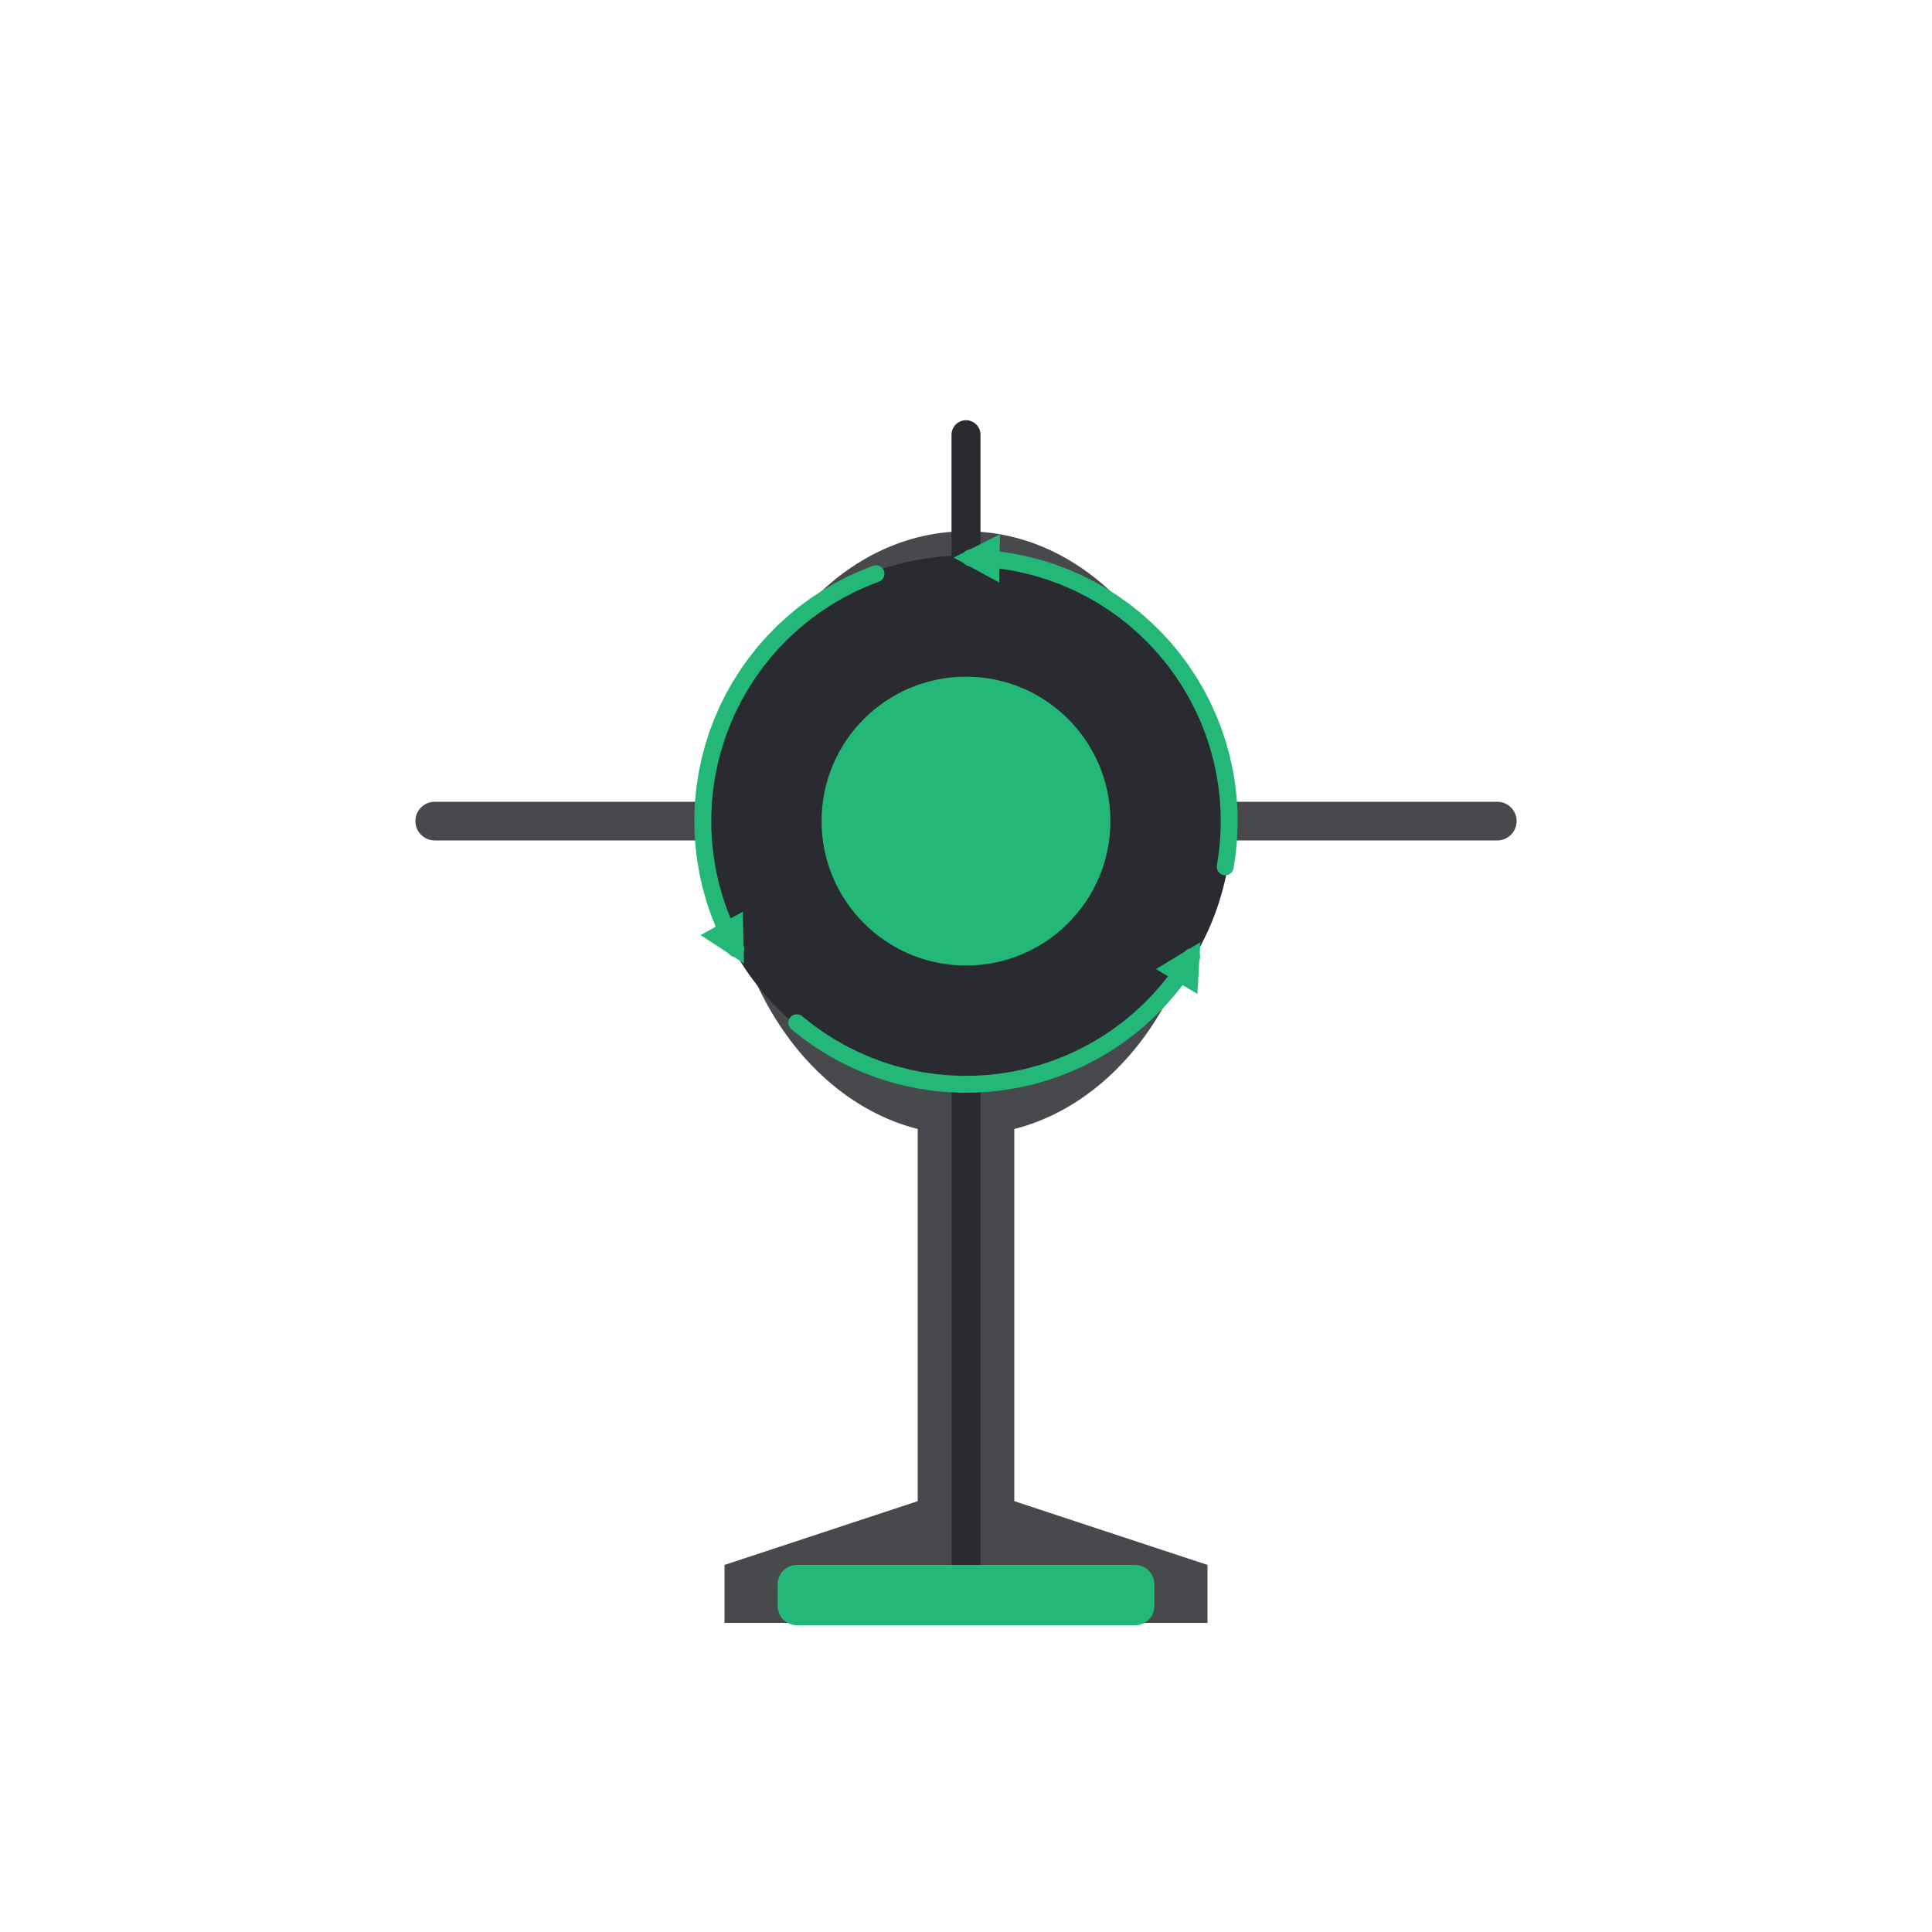
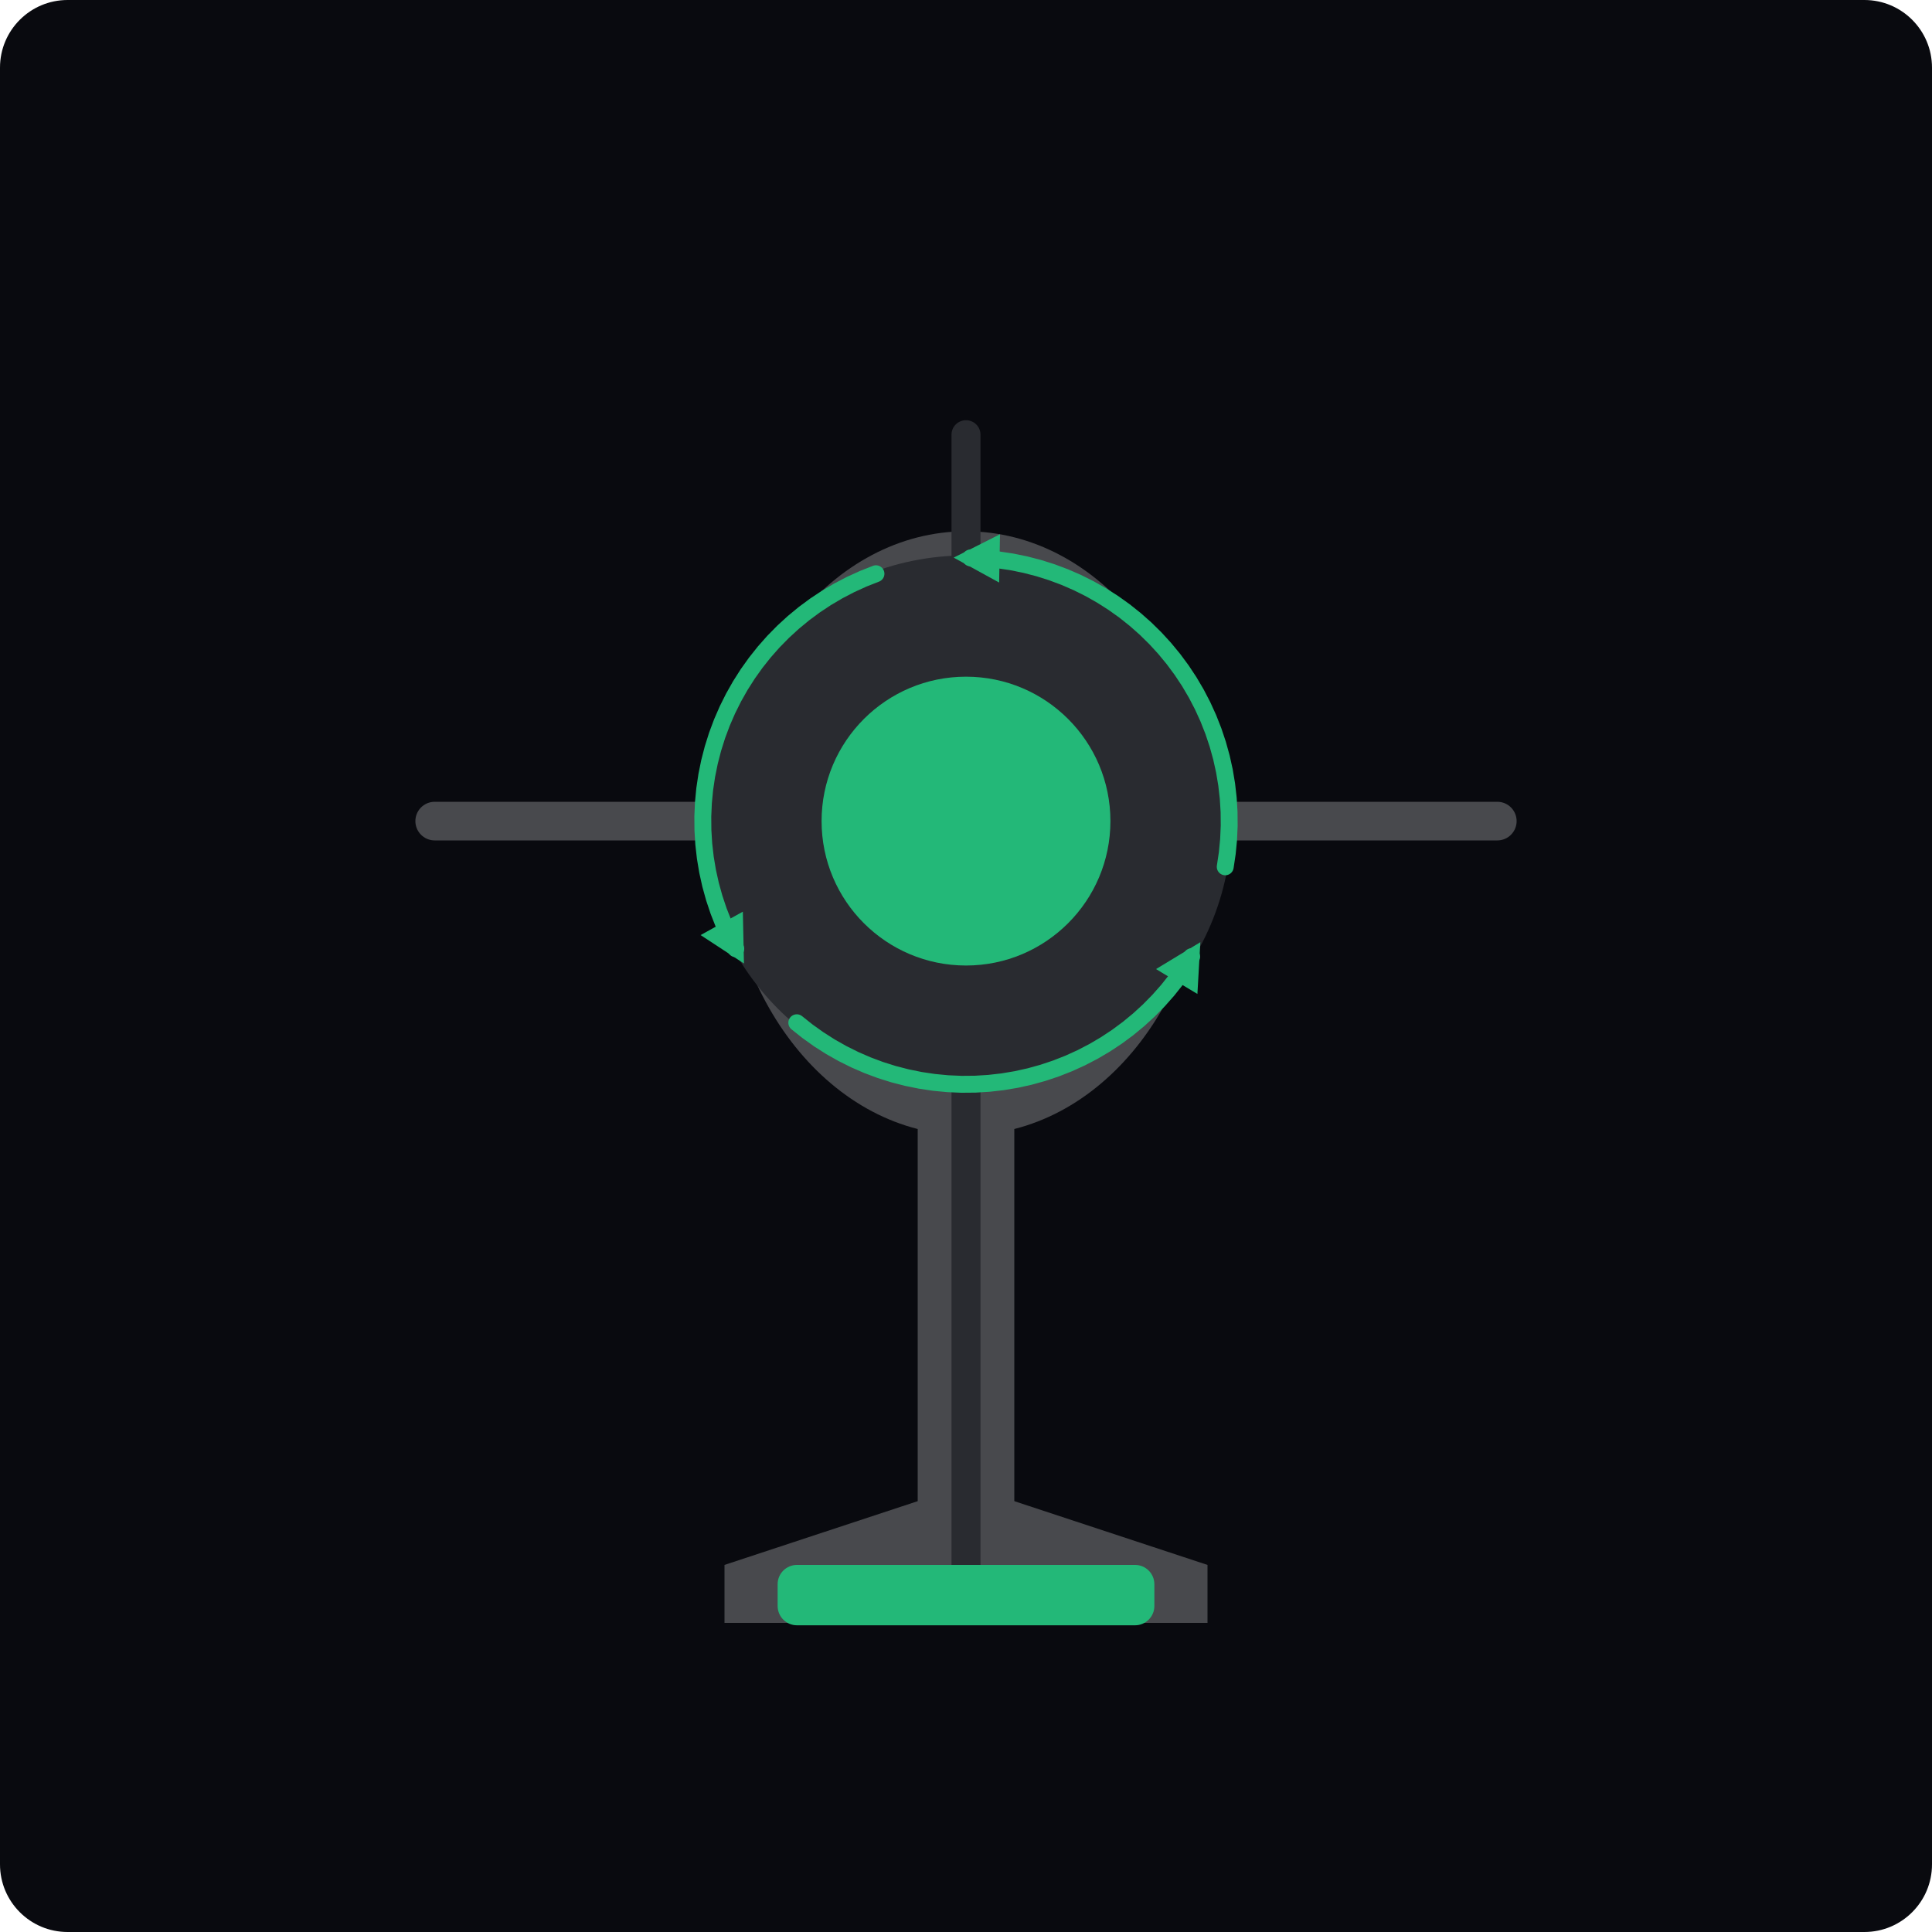
<svg xmlns="http://www.w3.org/2000/svg" width="800" height="800" viewBox="0 0 800 800">
+   <rect width="800" height="800" rx="28" fill="#090a0f" />
  <rect x="380" y="420" width="40" height="235" rx="12" fill="#48494d" />
  <polygon points="400,615 500,648 500,672 300,672 300,648" fill="#48494d" />
  <ellipse cx="400.0" cy="345.0" rx="100.0" ry="125.0" fill="#48494d" />
  <ellipse cx="400.0" cy="285.5" rx="75.0" ry="38.5" fill="#292b30" />
  <polyline points="400,180 400,660" fill="none" stroke="#292b30" stroke-width="12" stroke-linecap="round" stroke-linejoin="round" />
  <polyline points="180,340 620,340" fill="none" stroke="#48494d" stroke-width="16" stroke-linecap="round" stroke-linejoin="round" />
  <ellipse cx="400.0" cy="340.0" rx="110.0" ry="110.0" fill="#292b30" />
  <ellipse cx="400.0" cy="340.0" rx="92.0" ry="92.0" fill="#292b30" />
  <ellipse cx="400.0" cy="340.0" rx="59.8" ry="59.8" fill="#23b878" />
  <polyline points="507.344,358.928 508.188,353.284 508.734,347.603 508.983,341.902 508.934,336.196 508.585,330.5 507.939,324.83 506.997,319.202 505.762,313.631 504.237,308.131 502.426,302.72 500.335,297.41 497.969,292.218 495.334,287.156 492.437,282.239 489.288,277.48 485.893,272.893 482.263,268.49 478.408,264.282 474.338,260.282 470.064,256.501 465.598,252.949 460.952,249.635 456.139,246.569 451.172,243.759 446.065,241.212 440.832,238.937 435.487,236.938 430.044,235.222 424.52,233.794 418.928,232.656 413.284,231.812 407.603,231.266 401.902,231.017" fill="none" stroke="#23b878" stroke-width="7" stroke-linecap="round" stroke-linejoin="round" />
  <polygon points="394.903,230.894 414.075,221.228 413.726,241.225" fill="#23b878" />
  <polyline points="329.936,423.499 334.402,427.051 339.048,430.365 343.861,433.431 348.828,436.241 353.935,438.788 359.168,441.063 364.513,443.062 369.956,444.778 375.48,446.206 381.072,447.344 386.716,448.188 392.397,448.734 398.098,448.983 403.804,448.934 409.5,448.585 415.17,447.939 420.798,446.997 426.369,445.762 431.869,444.237 437.28,442.426 442.59,440.335 447.782,437.969 452.844,435.334 457.761,432.437 462.52,429.288 467.107,425.893 471.51,422.263 475.718,418.408 479.718,414.338 483.499,410.064 487.051,405.598 490.365,400.952 493.431,396.139" fill="none" stroke="#23b878" stroke-width="7" stroke-linecap="round" stroke-linejoin="round" />
  <polygon points="497.037,390.139 495.822,411.576 478.679,401.275" fill="#23b878" />
  <polyline points="362.72,237.574 357.41,239.665 352.218,242.031 347.156,244.666 342.239,247.563 337.48,250.712 332.893,254.107 328.49,257.737 324.282,261.592 320.282,265.662 316.501,269.936 312.949,274.402 309.635,279.048 306.569,283.861 303.759,288.828 301.212,293.935 298.937,299.168 296.938,304.513 295.222,309.956 293.794,315.48 292.656,321.072 291.812,326.716 291.266,332.397 291.017,338.098 291.066,343.804 291.415,349.5 292.061,355.17 293.003,360.798 294.238,366.369 295.763,371.869 297.574,377.28 299.665,382.59 302.031,387.782 304.666,392.844" fill="none" stroke="#23b878" stroke-width="7" stroke-linecap="round" stroke-linejoin="round" />
  <polygon points="308.06,398.967 290.103,387.197 307.595,377.501" fill="#23b878" />
  <rect x="322" y="648" width="156" height="25" rx="8" fill="#23b878" />
</svg>
